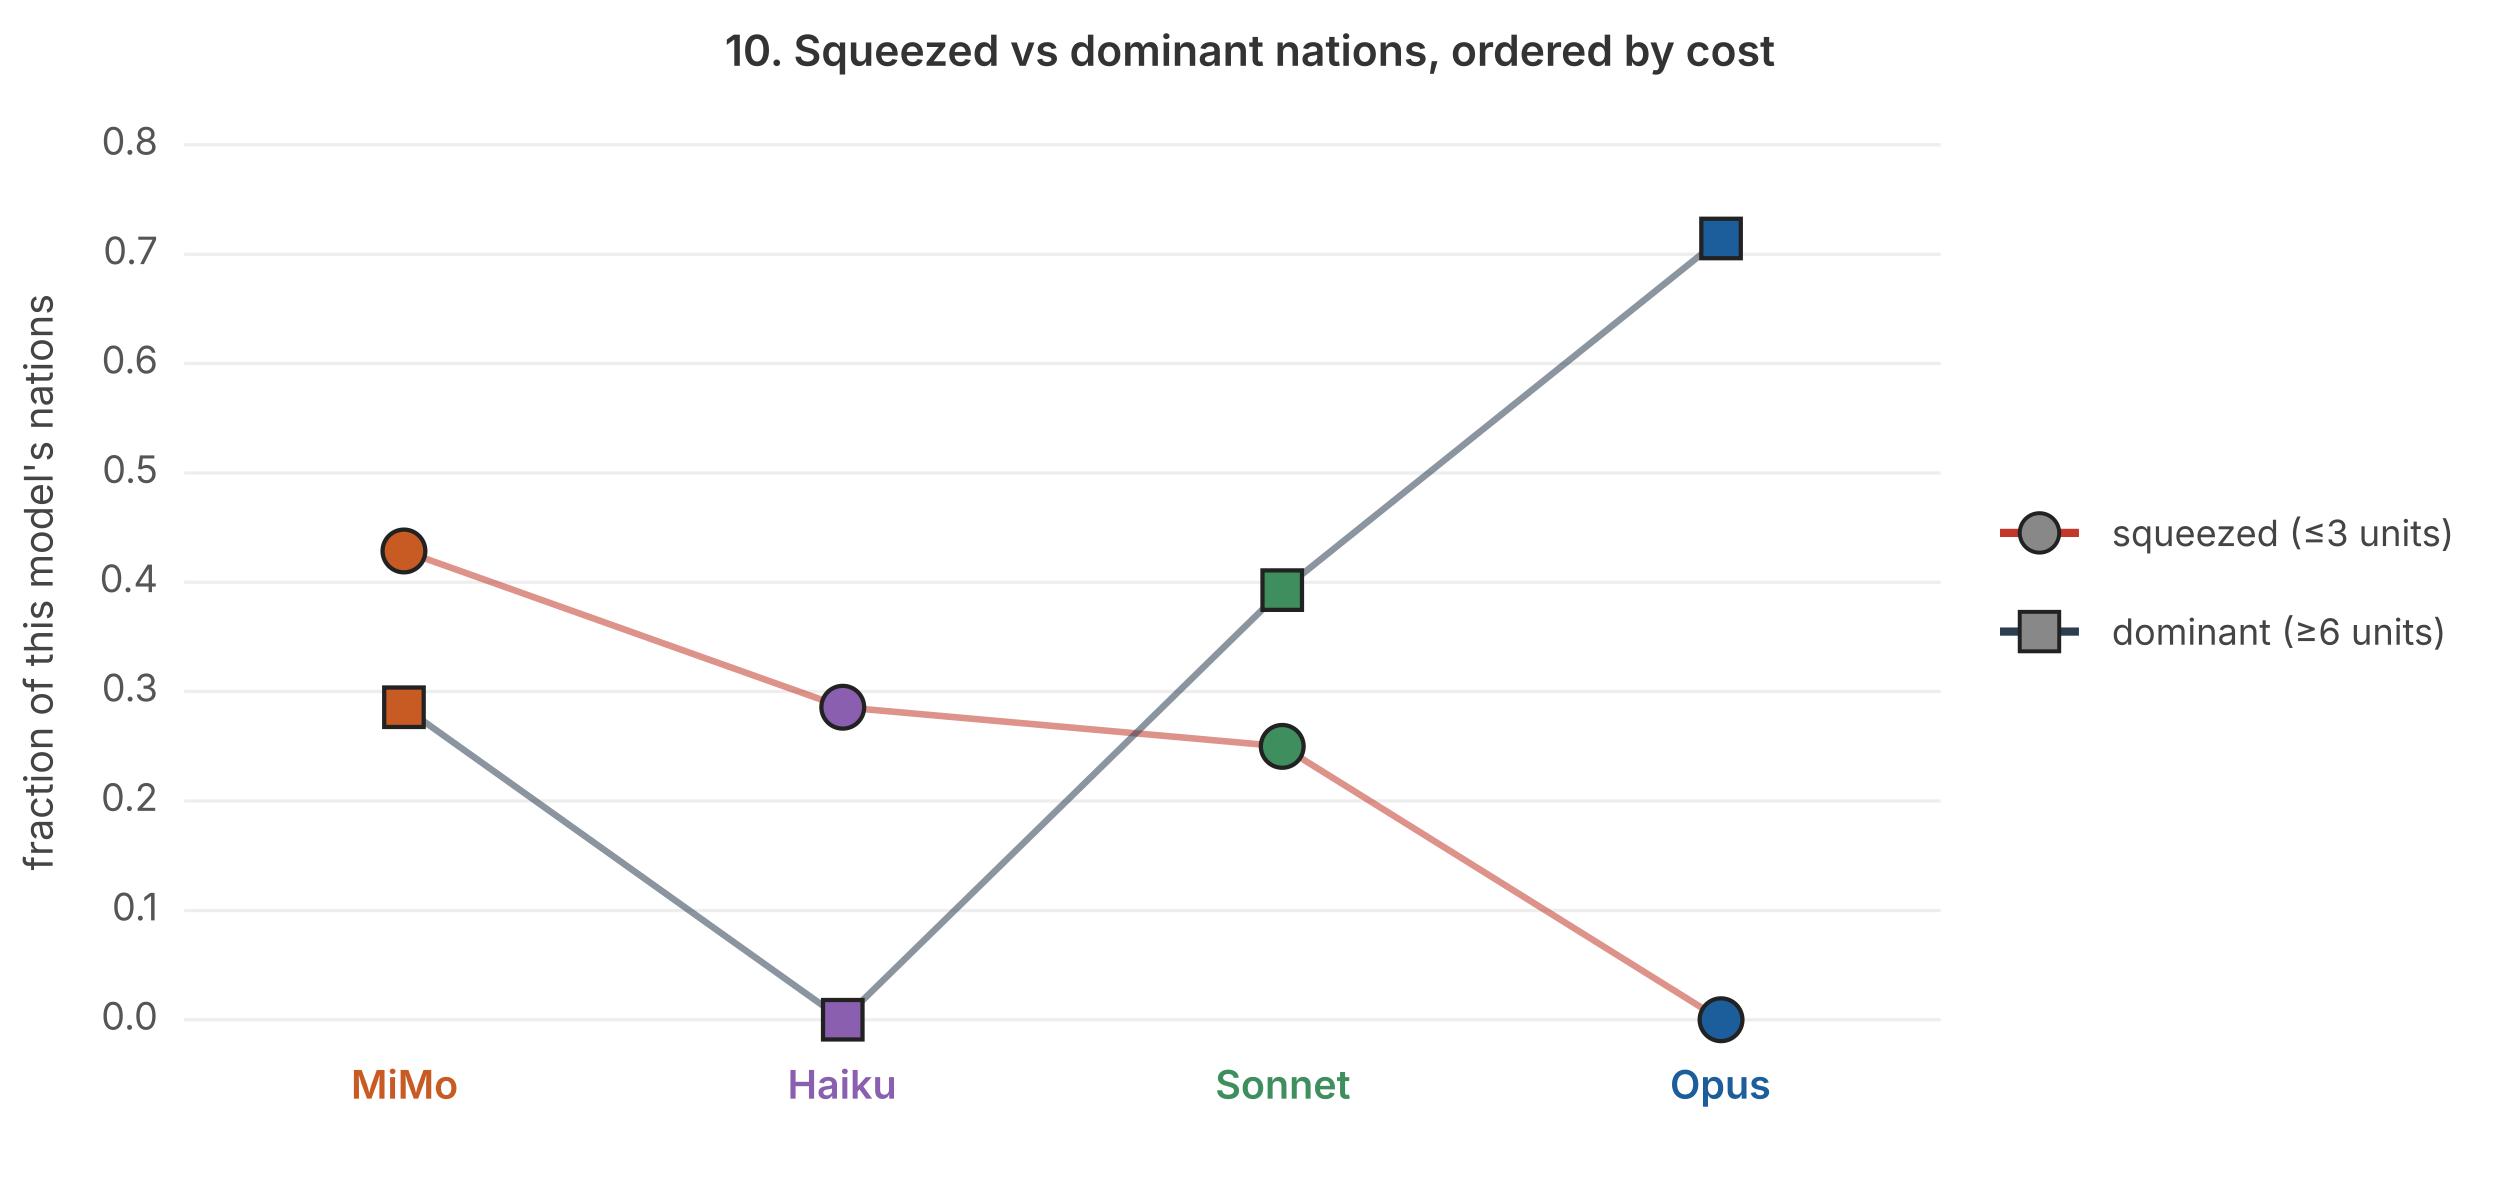
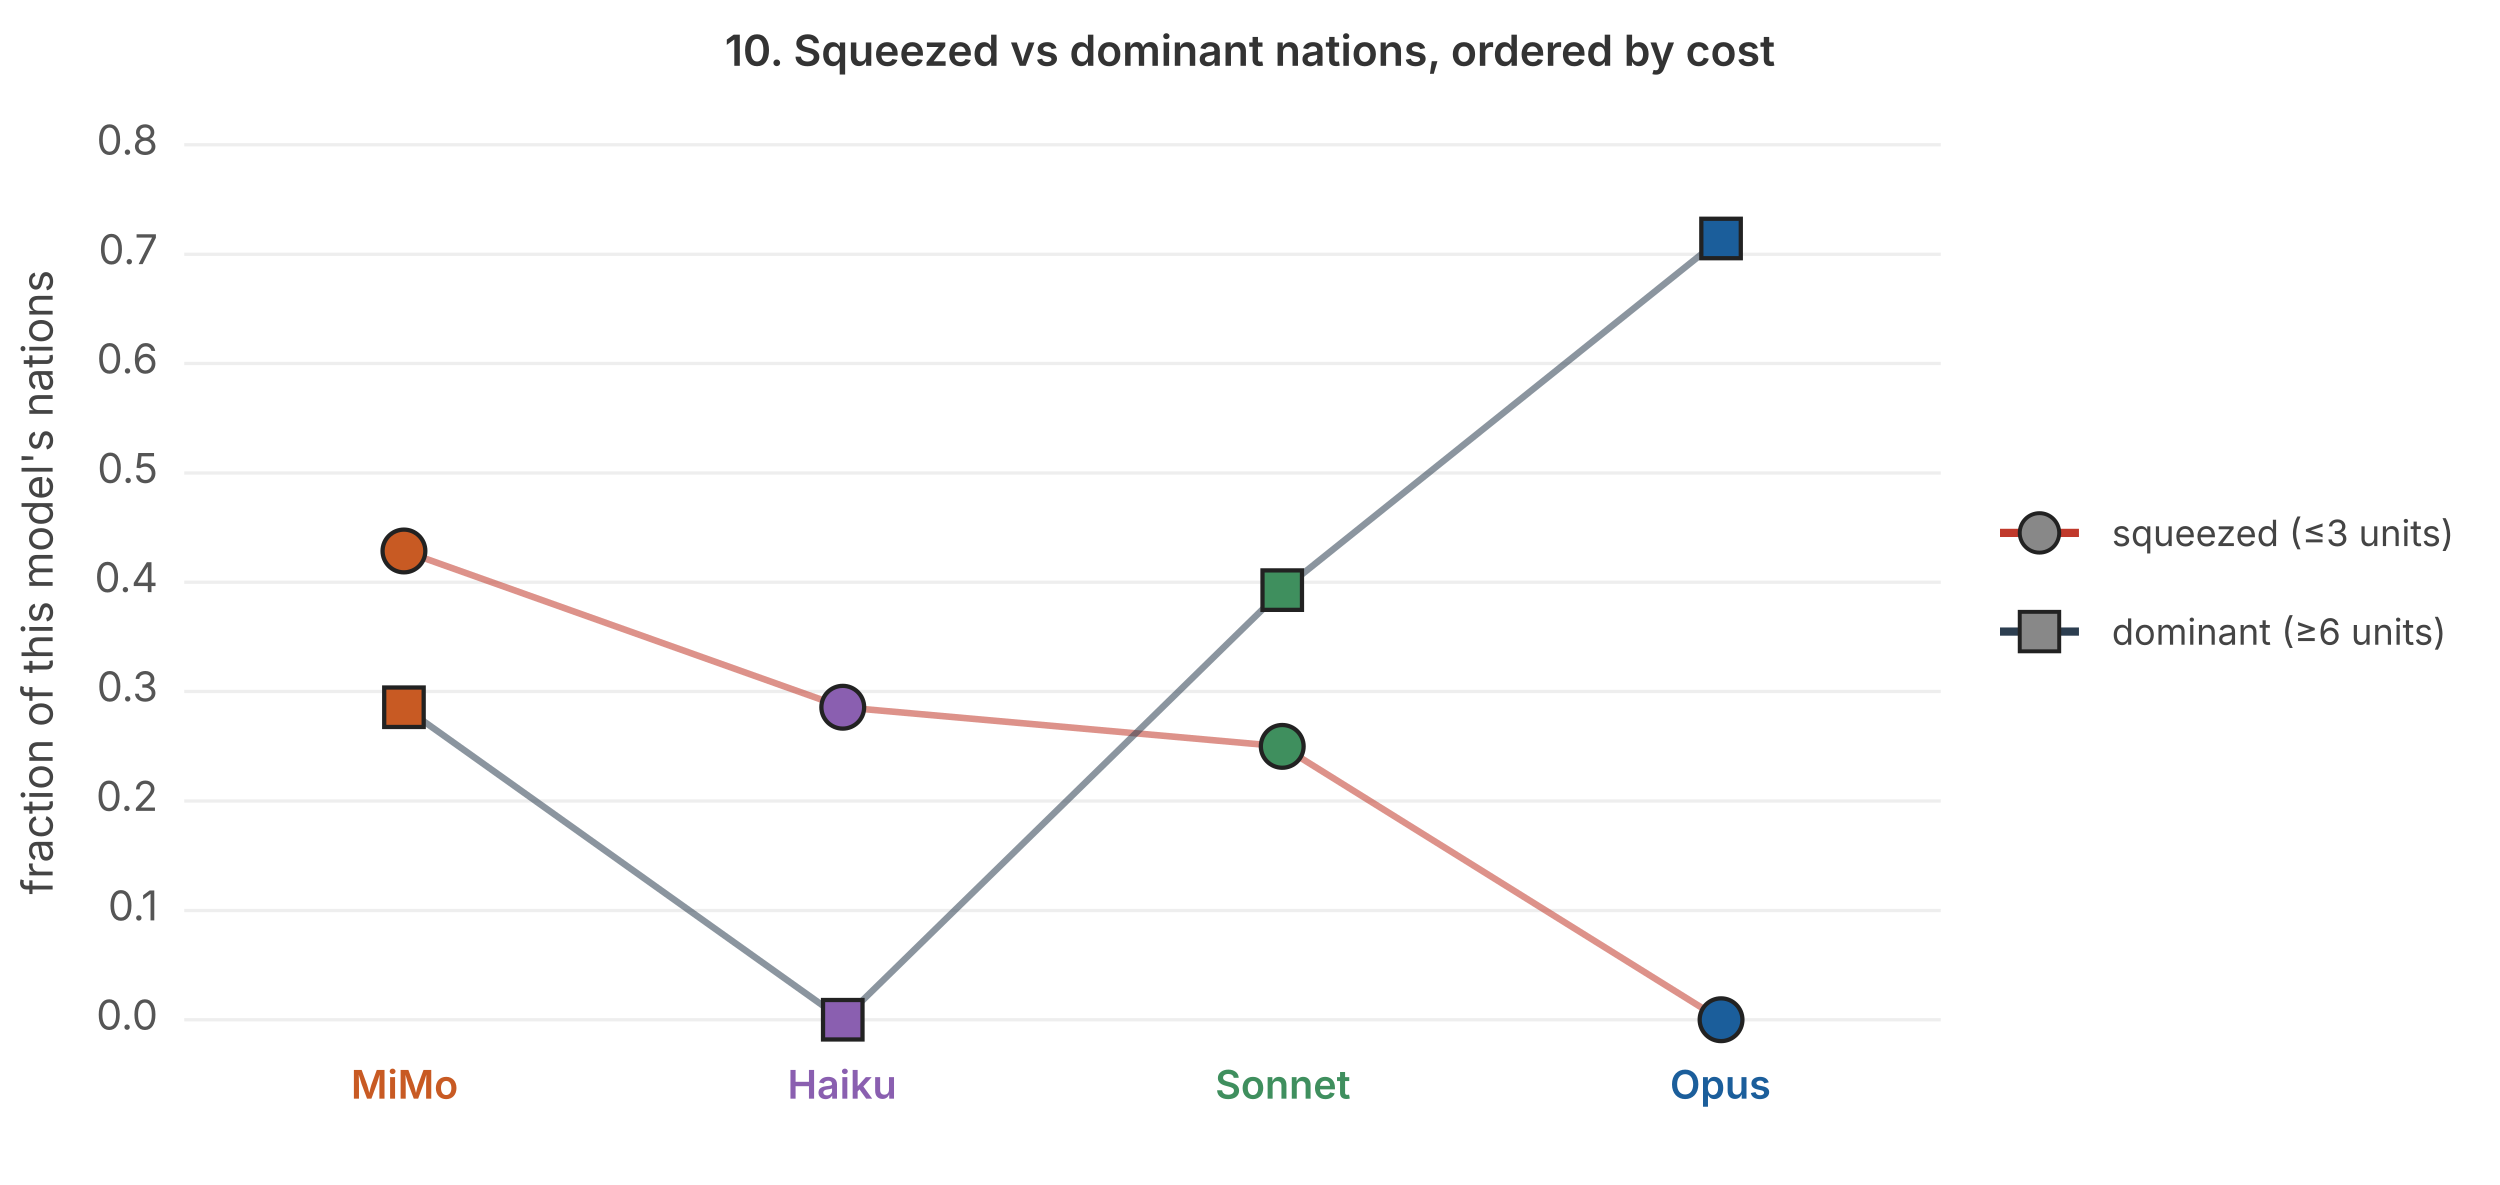
<svg xmlns="http://www.w3.org/2000/svg" viewBox="0 0 760 360" font-family="-apple-system, system-ui, sans-serif" width="760" height="360">
  <text x="380" y="20" text-anchor="middle" font-size="13" font-weight="600" fill="#333">10. Squeezed vs dominant nations, ordered by cost</text>
  <line x1="56" y1="310.0" x2="590" y2="310.0" stroke="#eee" stroke-width="1" />
-   <text x="48" y="313.0" text-anchor="end" font-size="11.5" fill="#555">0.0</text>
+   <text x="48" y="313.0" text-anchor="end" font-size="12.5" fill="#555">0.0</text>
  <line x1="56" y1="276.8" x2="590" y2="276.8" stroke="#eee" stroke-width="1" />
-   <text x="48" y="279.8" text-anchor="end" font-size="11.5" fill="#555">0.1</text>
+   <text x="48" y="279.8" text-anchor="end" font-size="12.5" fill="#555">0.1</text>
  <line x1="56" y1="243.5" x2="590" y2="243.5" stroke="#eee" stroke-width="1" />
-   <text x="48" y="246.5" text-anchor="end" font-size="11.5" fill="#555">0.2</text>
+   <text x="48" y="246.5" text-anchor="end" font-size="12.5" fill="#555">0.2</text>
  <line x1="56" y1="210.2" x2="590" y2="210.2" stroke="#eee" stroke-width="1" />
-   <text x="48" y="213.2" text-anchor="end" font-size="11.5" fill="#555">0.3</text>
+   <text x="48" y="213.2" text-anchor="end" font-size="12.5" fill="#555">0.3</text>
  <line x1="56" y1="177.0" x2="590" y2="177.0" stroke="#eee" stroke-width="1" />
-   <text x="48" y="180.0" text-anchor="end" font-size="11.5" fill="#555">0.4</text>
+   <text x="48" y="180.0" text-anchor="end" font-size="12.5" fill="#555">0.4</text>
  <line x1="56" y1="143.8" x2="590" y2="143.8" stroke="#eee" stroke-width="1" />
-   <text x="48" y="146.8" text-anchor="end" font-size="11.5" fill="#555">0.5</text>
+   <text x="48" y="146.8" text-anchor="end" font-size="12.5" fill="#555">0.5</text>
  <line x1="56" y1="110.5" x2="590" y2="110.5" stroke="#eee" stroke-width="1" />
-   <text x="48" y="113.5" text-anchor="end" font-size="11.5" fill="#555">0.6</text>
+   <text x="48" y="113.5" text-anchor="end" font-size="12.5" fill="#555">0.6</text>
  <line x1="56" y1="77.3" x2="590" y2="77.3" stroke="#eee" stroke-width="1" />
-   <text x="48" y="80.3" text-anchor="end" font-size="11.5" fill="#555">0.7</text>
+   <text x="48" y="80.3" text-anchor="end" font-size="12.5" fill="#555">0.7</text>
  <line x1="56" y1="44.0" x2="590" y2="44.0" stroke="#eee" stroke-width="1" />
-   <text x="48" y="47.0" text-anchor="end" font-size="11.5" fill="#555">0.8</text>
-   <text x="16" y="177" font-size="12" fill="#444" transform="rotate(-90 16 177)" text-anchor="middle">fraction of this model's nations</text>
+   <text x="48" y="47.0" text-anchor="end" font-size="12.5" fill="#555">0.8</text>
+   <text x="16" y="177" font-size="13" fill="#444" transform="rotate(-90 16 177)" text-anchor="middle">fraction of this model's nations</text>
  <polyline points="122.8,167.5 256.2,215.0 389.8,226.9 523.2,310.0" fill="none" stroke="#c0392b" stroke-width="2" stroke-opacity="0.55" />
  <polyline points="122.8,215.0 256.2,310.0 389.8,179.4 523.2,72.5" fill="none" stroke="#2c3e50" stroke-width="2" stroke-opacity="0.55" />
  <circle cx="122.8" cy="167.5" r="6.5" fill="#c85a23" stroke="#222" stroke-width="1.3" />
  <circle cx="256.2" cy="215.0" r="6.5" fill="#8a5fb0" stroke="#222" stroke-width="1.3" />
  <circle cx="389.8" cy="226.9" r="6.5" fill="#3f8f5e" stroke="#222" stroke-width="1.3" />
  <circle cx="523.2" cy="310.0" r="6.5" fill="#1b5e9b" stroke="#222" stroke-width="1.3" />
  <rect x="116.8" y="209.0" width="12" height="12" fill="#c85a23" stroke="#222" stroke-width="1.3" />
  <rect x="250.2" y="304.0" width="12" height="12" fill="#8a5fb0" stroke="#222" stroke-width="1.3" />
  <rect x="383.8" y="173.4" width="12" height="12" fill="#3f8f5e" stroke="#222" stroke-width="1.3" />
  <rect x="517.2" y="66.5" width="12" height="12" fill="#1b5e9b" stroke="#222" stroke-width="1.3" />
  <text x="123" y="334" text-anchor="middle" font-size="12" font-weight="600" fill="#c85a23">MiMo</text>
  <text x="256" y="334" text-anchor="middle" font-size="12" font-weight="600" fill="#8a5fb0">Haiku</text>
  <text x="390" y="334" text-anchor="middle" font-size="12" font-weight="600" fill="#3f8f5e">Sonnet</text>
  <text x="523" y="334" text-anchor="middle" font-size="12" font-weight="600" fill="#1b5e9b">Opus</text>
  <line x1="608" y1="162.0" x2="632" y2="162.0" stroke="#c0392b" stroke-width="2.5" />
  <circle cx="620" cy="162.0" r="6" fill="#888" stroke="#222" stroke-width="1.2" />
  <text x="642" y="166.0" font-size="11" fill="#444">squeezed (≤3 units)</text>
  <line x1="608" y1="192.0" x2="632" y2="192.0" stroke="#2c3e50" stroke-width="2.5" />
  <rect x="614" y="186.0" width="12" height="12" fill="#888" stroke="#222" stroke-width="1.2" />
  <text x="642" y="196.0" font-size="11" fill="#444">dominant (≥6 units)</text>
</svg>
